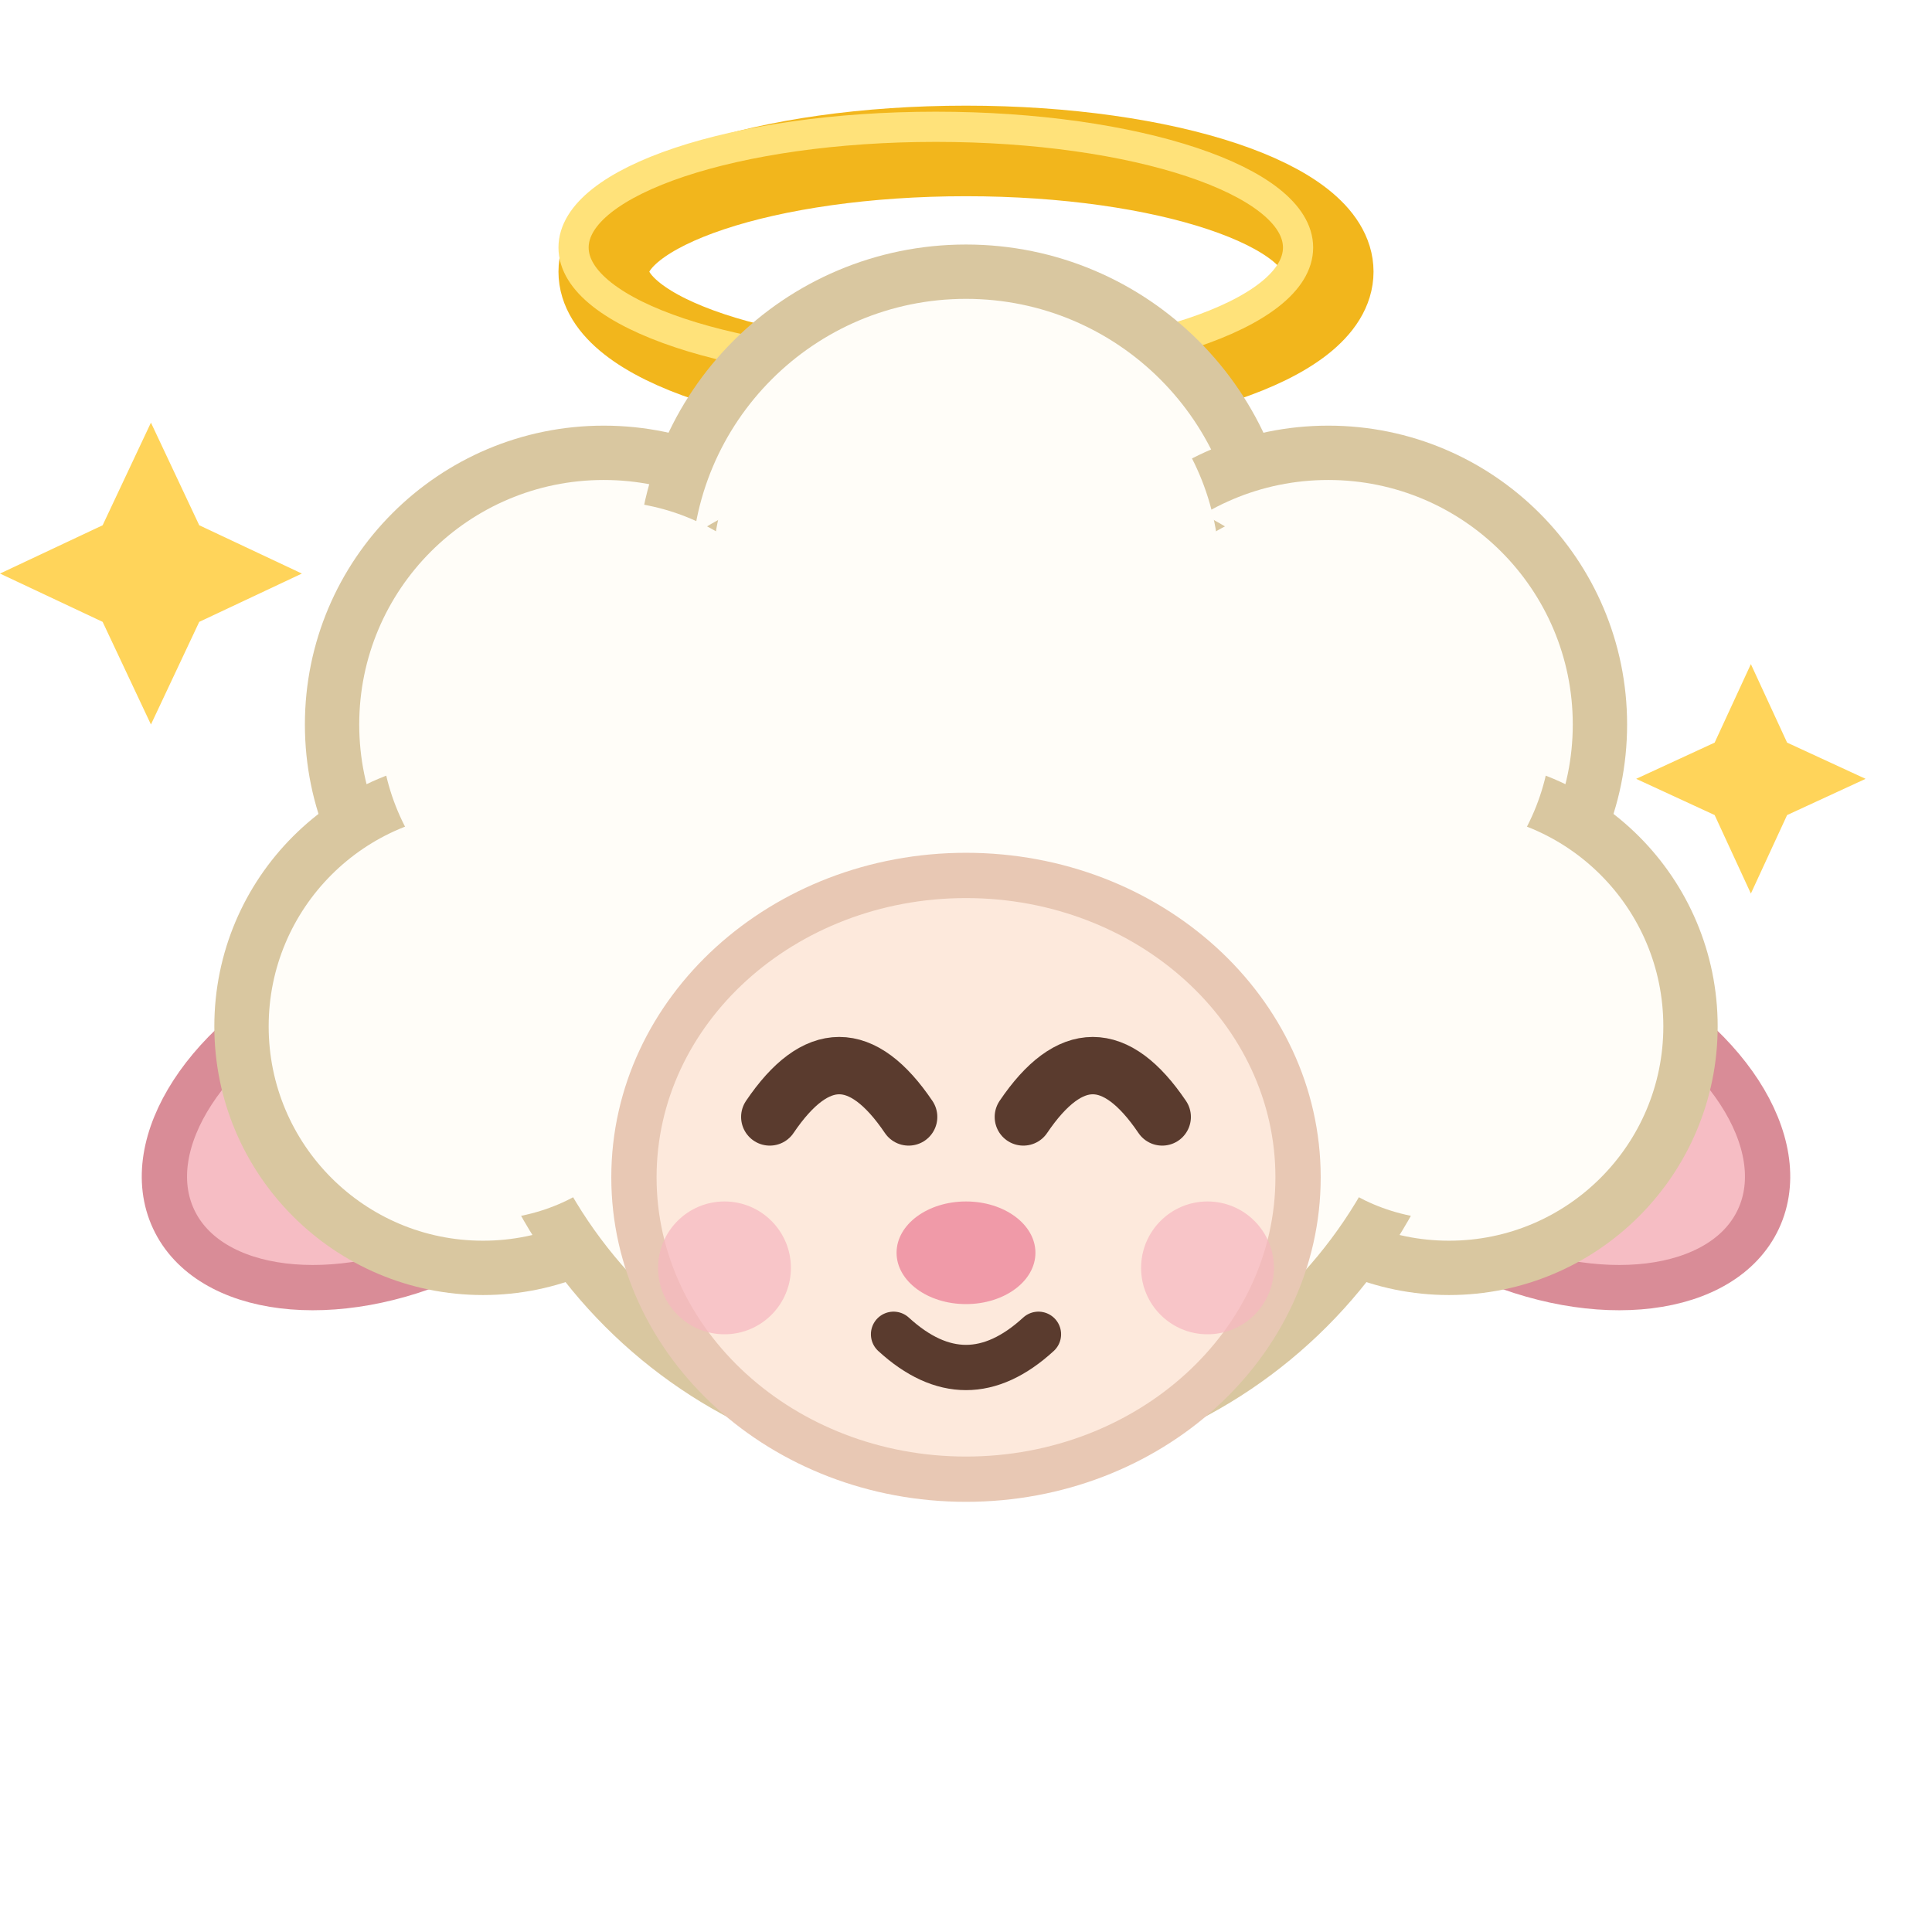
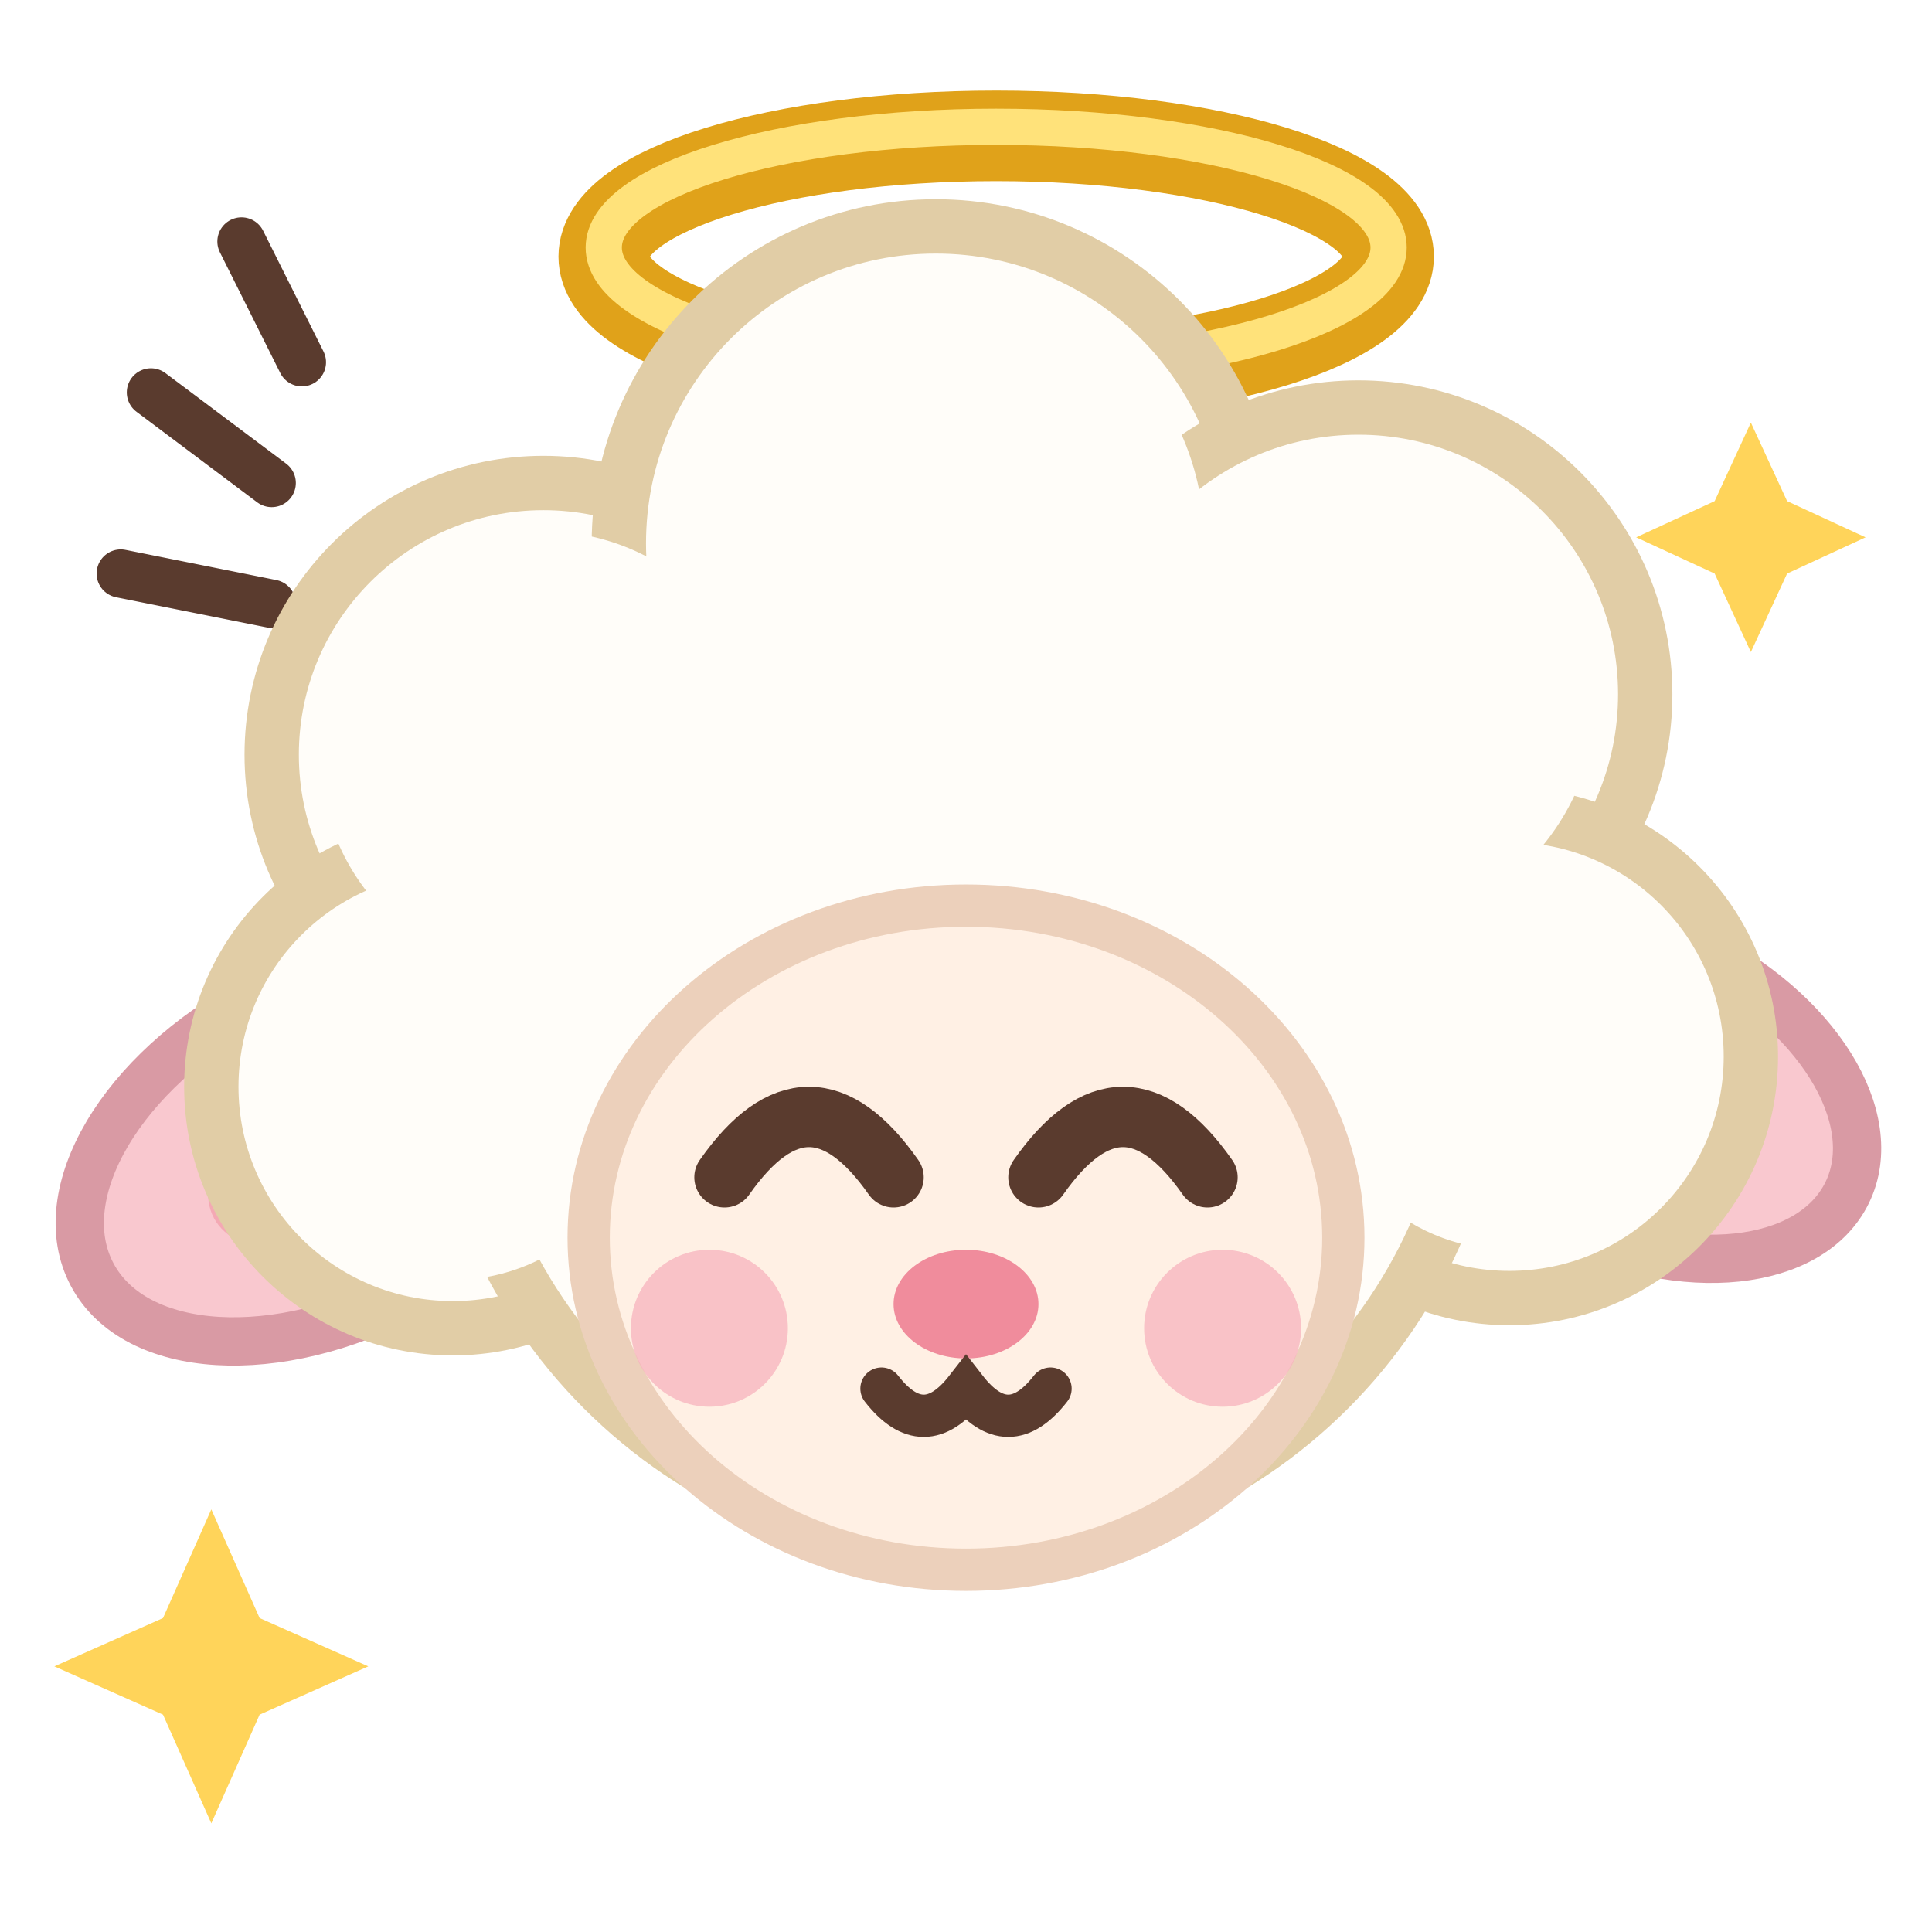
<svg xmlns="http://www.w3.org/2000/svg" viewBox="0 0 64 64">
-   <ellipse cx="32" cy="9" rx="12" ry="4" fill="none" stroke="#f2b61c" stroke-width="3" />
-   <ellipse cx="32" cy="9" rx="12" ry="4" fill="none" stroke="#ffe27a" stroke-width="1" transform="translate(-1 -0.8)" />
-   <ellipse cx="13" cy="37" rx="8" ry="5" fill="#f6bdc4" stroke="#d98c97" stroke-width="1.5" transform="rotate(-25 13 37)" />
-   <ellipse cx="51" cy="37" rx="8" ry="5" fill="#f6bdc4" stroke="#d98c97" stroke-width="1.5" transform="rotate(25 51 37)" />
-   <g fill="#fffdf8" stroke="#d9c7a0" stroke-width="1.8">
-     <circle cx="20" cy="24" r="9" />
-     <circle cx="32" cy="19" r="10" />
-     <circle cx="44" cy="24" r="9" />
-     <circle cx="16" cy="34" r="8" />
-     <circle cx="48" cy="34" r="8" />
-     <circle cx="32" cy="32" r="16" />
+   <ellipse cx="33" cy="8.5" rx="13" ry="4" fill="none" stroke="#e0a21a" stroke-width="3" />
+   <ellipse cx="33" cy="8.2" rx="13" ry="4" fill="none" stroke="#ffe27a" stroke-width="1.2" />
+   <path d="M5 13 l4 3 M4 19 l5 1 M8 8 l2 4" fill="none" stroke="#5a3b2e" stroke-width="1.6" stroke-linecap="round" />
+   <ellipse cx="11" cy="38" rx="9" ry="5.5" transform="rotate(-28 11 38)" fill="#f9c8cf" stroke="#d99aa4" stroke-width="1.6" />
+   <ellipse cx="11.5" cy="38" rx="5" ry="2.8" transform="rotate(-28 11.5 38)" fill="#f4a9b4" />
+   <ellipse cx="54" cy="36" rx="8" ry="5" transform="rotate(26 54 36)" fill="#f9c8cf" stroke="#d99aa4" stroke-width="1.6" />
+   <g fill="#fffdf9" stroke="#e1cda6" stroke-width="1.8">
+     <circle cx="18" cy="25" r="9" />
+     <circle cx="31" cy="18" r="10.5" />
+     <circle cx="45" cy="23" r="9.5" />
+     <circle cx="15" cy="36" r="8" />
+     <circle cx="50" cy="35" r="8" />
+     <circle cx="32" cy="34" r="17" />
  </g>
-   <g fill="#fffdf8">
-     <circle cx="20" cy="24" r="7.4" />
-     <circle cx="32" cy="19" r="8.4" />
-     <circle cx="44" cy="24" r="7.4" />
-     <circle cx="16" cy="34" r="6.4" />
-     <circle cx="48" cy="34" r="6.4" />
-     <circle cx="32" cy="32" r="14.4" />
+   <g fill="#fffdf9">
+     <circle cx="18" cy="25" r="7.4" />
+     <circle cx="31" cy="18" r="8.9" />
+     <circle cx="45" cy="23" r="7.9" />
+     <circle cx="15" cy="36" r="6.4" />
+     <circle cx="50" cy="35" r="6.4" />
+     <circle cx="32" cy="34" r="15.4" />
  </g>
-   <ellipse cx="32" cy="39" rx="11" ry="10" fill="#fde9dc" stroke="#e8c8b4" stroke-width="1.5" />
-   <path d="M25.5 37 q2.3 -3.4 4.6 0 M33.9 37 q2.3 -3.4 4.6 0" fill="none" stroke="#5a3b2e" stroke-width="1.9" stroke-linecap="round" />
-   <ellipse cx="32" cy="41.5" rx="2.3" ry="1.7" fill="#f09aa8" />
-   <path d="M29.6 44.2 q2.4 2.2 4.8 0" fill="none" stroke="#5a3b2e" stroke-width="1.5" stroke-linecap="round" />
-   <circle cx="24" cy="42" r="2.2" fill="#f7b6bf" opacity=".7" />
-   <circle cx="40" cy="42" r="2.2" fill="#f7b6bf" opacity=".7" />
-   <path d="M5 14 l1.6 3.4 3.4 1.6 -3.4 1.6 -1.6 3.4 -1.6 -3.4 -3.4 -1.6 3.4 -1.6z" fill="#ffd45a" />
-   <path d="M58 22 l1.2 2.6 2.6 1.2 -2.6 1.2 -1.2 2.6 -1.2 -2.6 -2.6 -1.2 2.6 -1.2z" fill="#ffd45a" />
+   <ellipse cx="32" cy="41" rx="12.5" ry="11" fill="#fff0e4" stroke="#ecd0bb" stroke-width="1.4" />
+   <path d="M24 39 q2.8 -4 5.6 0 M34.4 39 q2.8 -4 5.6 0" fill="none" stroke="#5a3b2e" stroke-width="2" stroke-linecap="round" />
+   <ellipse cx="32" cy="43.2" rx="2.4" ry="1.8" fill="#f08c9c" />
+   <path d="M29.2 46 q1.4 1.8 2.8 0 q1.4 1.8 2.8 0" fill="none" stroke="#5a3b2e" stroke-width="1.4" stroke-linecap="round" />
+   <circle cx="23.5" cy="44" r="2.6" fill="#f7b3bd" opacity=".75" />
+   <circle cx="40.5" cy="44" r="2.6" fill="#f7b3bd" opacity=".75" />
+   <path d="M7 50 l1.6 3.6 3.6 1.6 -3.6 1.6 -1.6 3.6 -1.6 -3.6 -3.6 -1.6 3.6 -1.6z" fill="#ffd45a" />
+   <path d="M58 14 l1.2 2.6 2.6 1.2 -2.6 1.2 -1.2 2.6 -1.2 -2.6 -2.6 -1.2 2.6 -1.2z" fill="#ffd45a" />
</svg>
